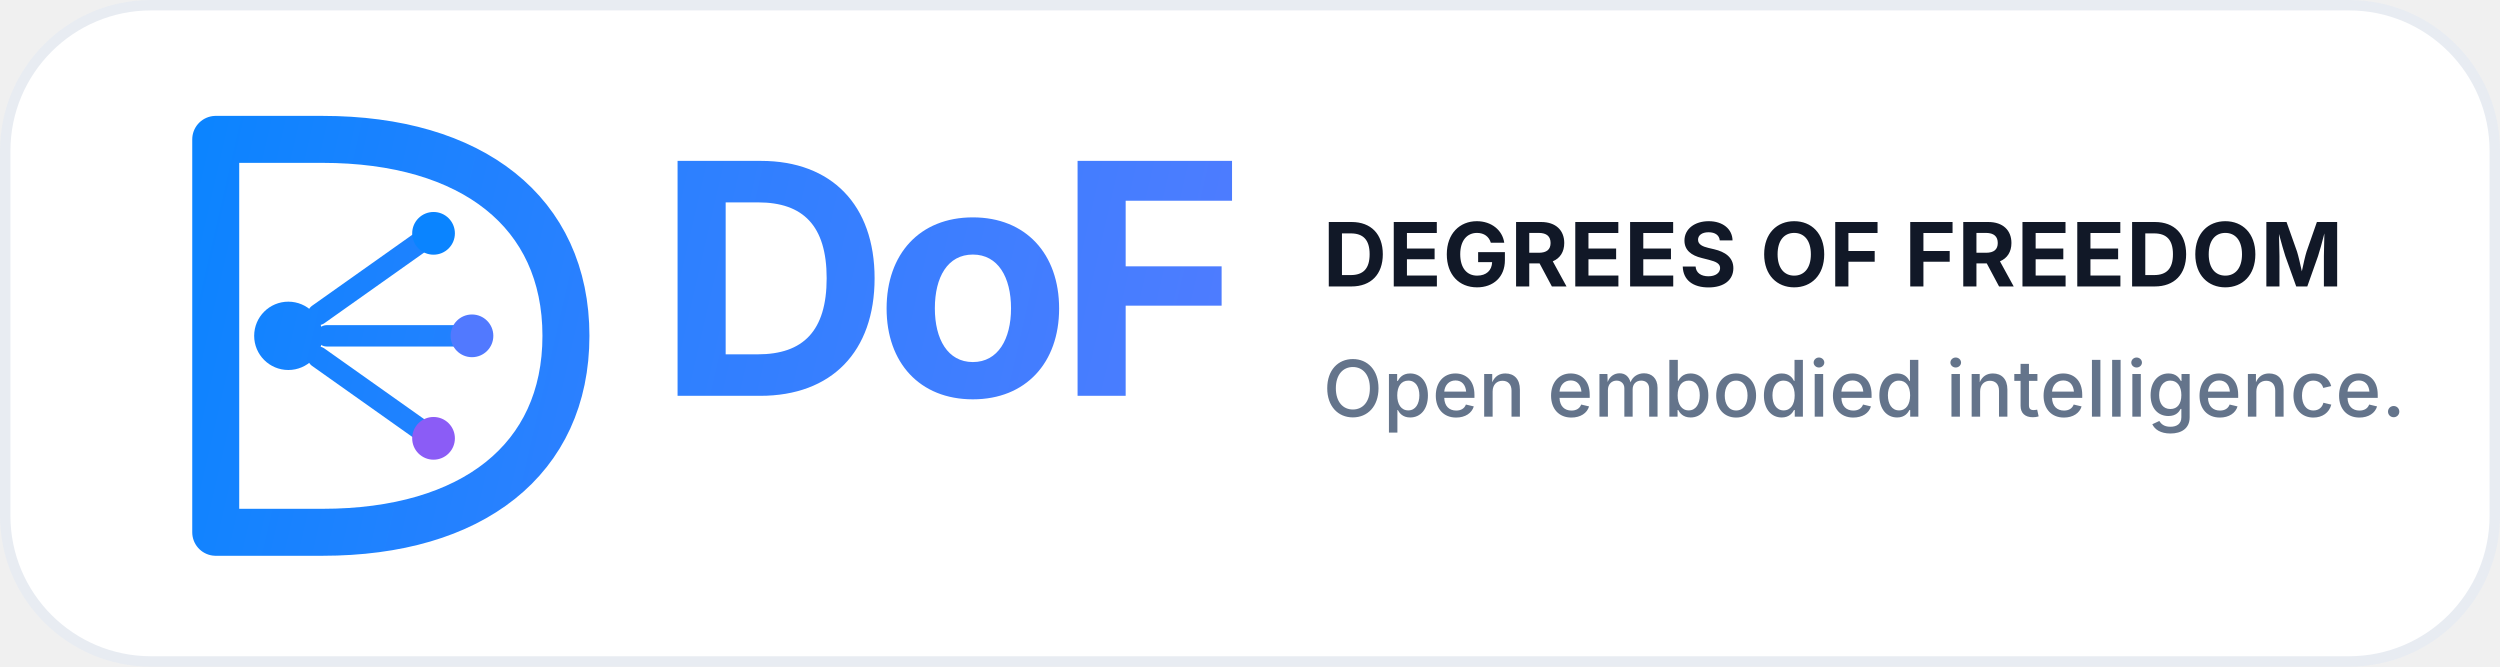
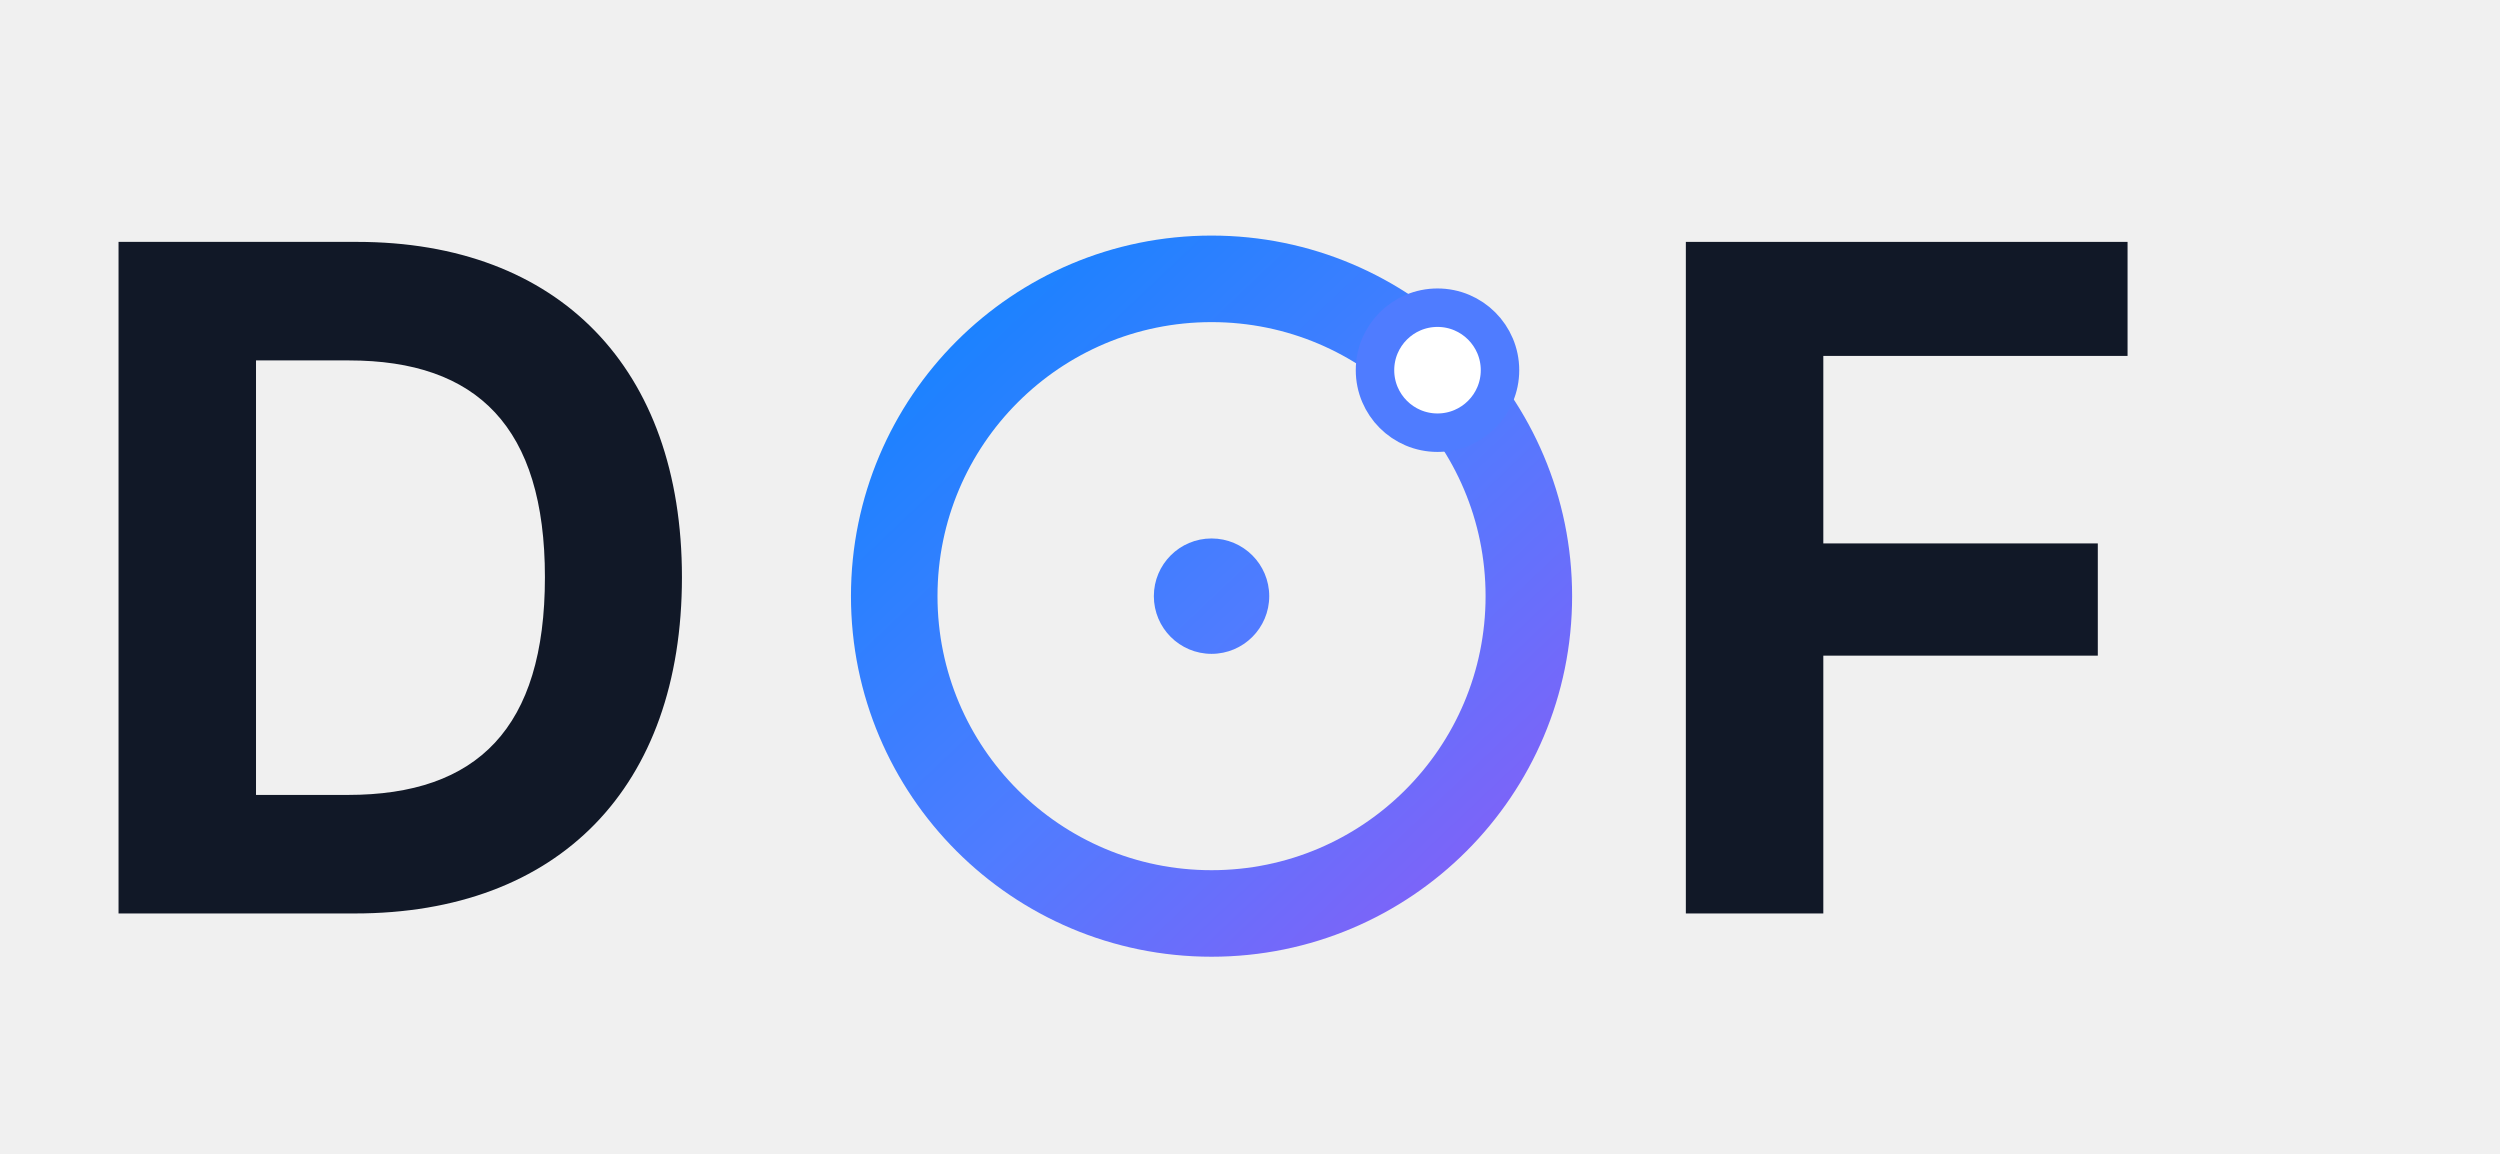
- <svg xmlns="http://www.w3.org/2000/svg" width="480" height="128" viewBox="0 0 480 128" role="img" aria-labelledby="title desc">
+ <svg xmlns="http://www.w3.org/2000/svg" width="260" height="120" viewBox="0 0 260 120" role="img" aria-labelledby="title desc">
  <defs>
-     <linearGradient id="dof-logo-gradient" x1="22" y1="16" x2="438" y2="112" gradientUnits="userSpaceOnUse">
+     <linearGradient id="joint-gradient" x1="90" y1="24" x2="160" y2="98" gradientUnits="userSpaceOnUse">
      <stop offset="0" stop-color="#0A84FF" />
-       <stop offset="0.52" stop-color="#4F7CFF" />
+       <stop offset="0.55" stop-color="#4F7CFF" />
      <stop offset="1" stop-color="#8B5CF6" />
    </linearGradient>
  </defs>
-   <rect x="1" y="1" width="478" height="126" rx="28" fill="#FFFFFF" stroke="#E8ECF2" stroke-width="2" />
-   <g transform="translate(16 12) scale(.82)">
-     <path d="M31 18v92h25c35 0 57-17 57-46S91 18 56 18H31Z" fill="none" stroke="url(#dof-logo-gradient)" stroke-width="11" stroke-linecap="round" stroke-linejoin="round" />
-     <circle cx="48" cy="64" r="8" fill="url(#dof-logo-gradient)" />
-     <path d="M55 59 79 42M57 64h31M55 69l24 17" fill="none" stroke="url(#dof-logo-gradient)" stroke-width="5" stroke-linecap="round" />
-     <circle cx="82" cy="40" r="5" fill="#0A84FF" />
-     <circle cx="91" cy="64" r="5" fill="#5179FF" />
-     <circle cx="82" cy="88" r="5" fill="#8B5CF6" />
-   </g>
-   <text x="126" y="76" fill="url(#dof-logo-gradient)" font-family="Inter, -apple-system, BlinkMacSystemFont, 'Segoe UI', sans-serif" font-size="62" font-weight="700" letter-spacing="-3">DoF</text>
-   <text x="254" y="55" fill="#111827" font-family="Inter, -apple-system, BlinkMacSystemFont, 'Segoe UI', sans-serif" font-size="17" font-weight="650" letter-spacing=".2">DEGREES OF FREEDOM</text>
-   <text x="254" y="80" fill="#64748B" font-family="Inter, -apple-system, BlinkMacSystemFont, 'Segoe UI', sans-serif" font-size="15" font-weight="450" letter-spacing=".1">Open embodied intelligence.</text>
+   <text x="6" y="95" fill="#111827" font-family="Inter, -apple-system, BlinkMacSystemFont, 'Segoe UI', sans-serif" font-size="96" font-weight="650" letter-spacing="-5">D</text>
+   <circle cx="126" cy="62" r="33" fill="none" stroke="url(#joint-gradient)" stroke-width="9" />
+   <circle cx="126" cy="62" r="6" fill="url(#joint-gradient)" />
+   <circle cx="149.5" cy="38.5" r="6.5" fill="#FFFFFF" stroke="#4F7CFF" stroke-width="4" />
+   <text x="169" y="95" fill="#111827" font-family="Inter, -apple-system, BlinkMacSystemFont, 'Segoe UI', sans-serif" font-size="96" font-weight="650" letter-spacing="-5">F</text>
</svg>
